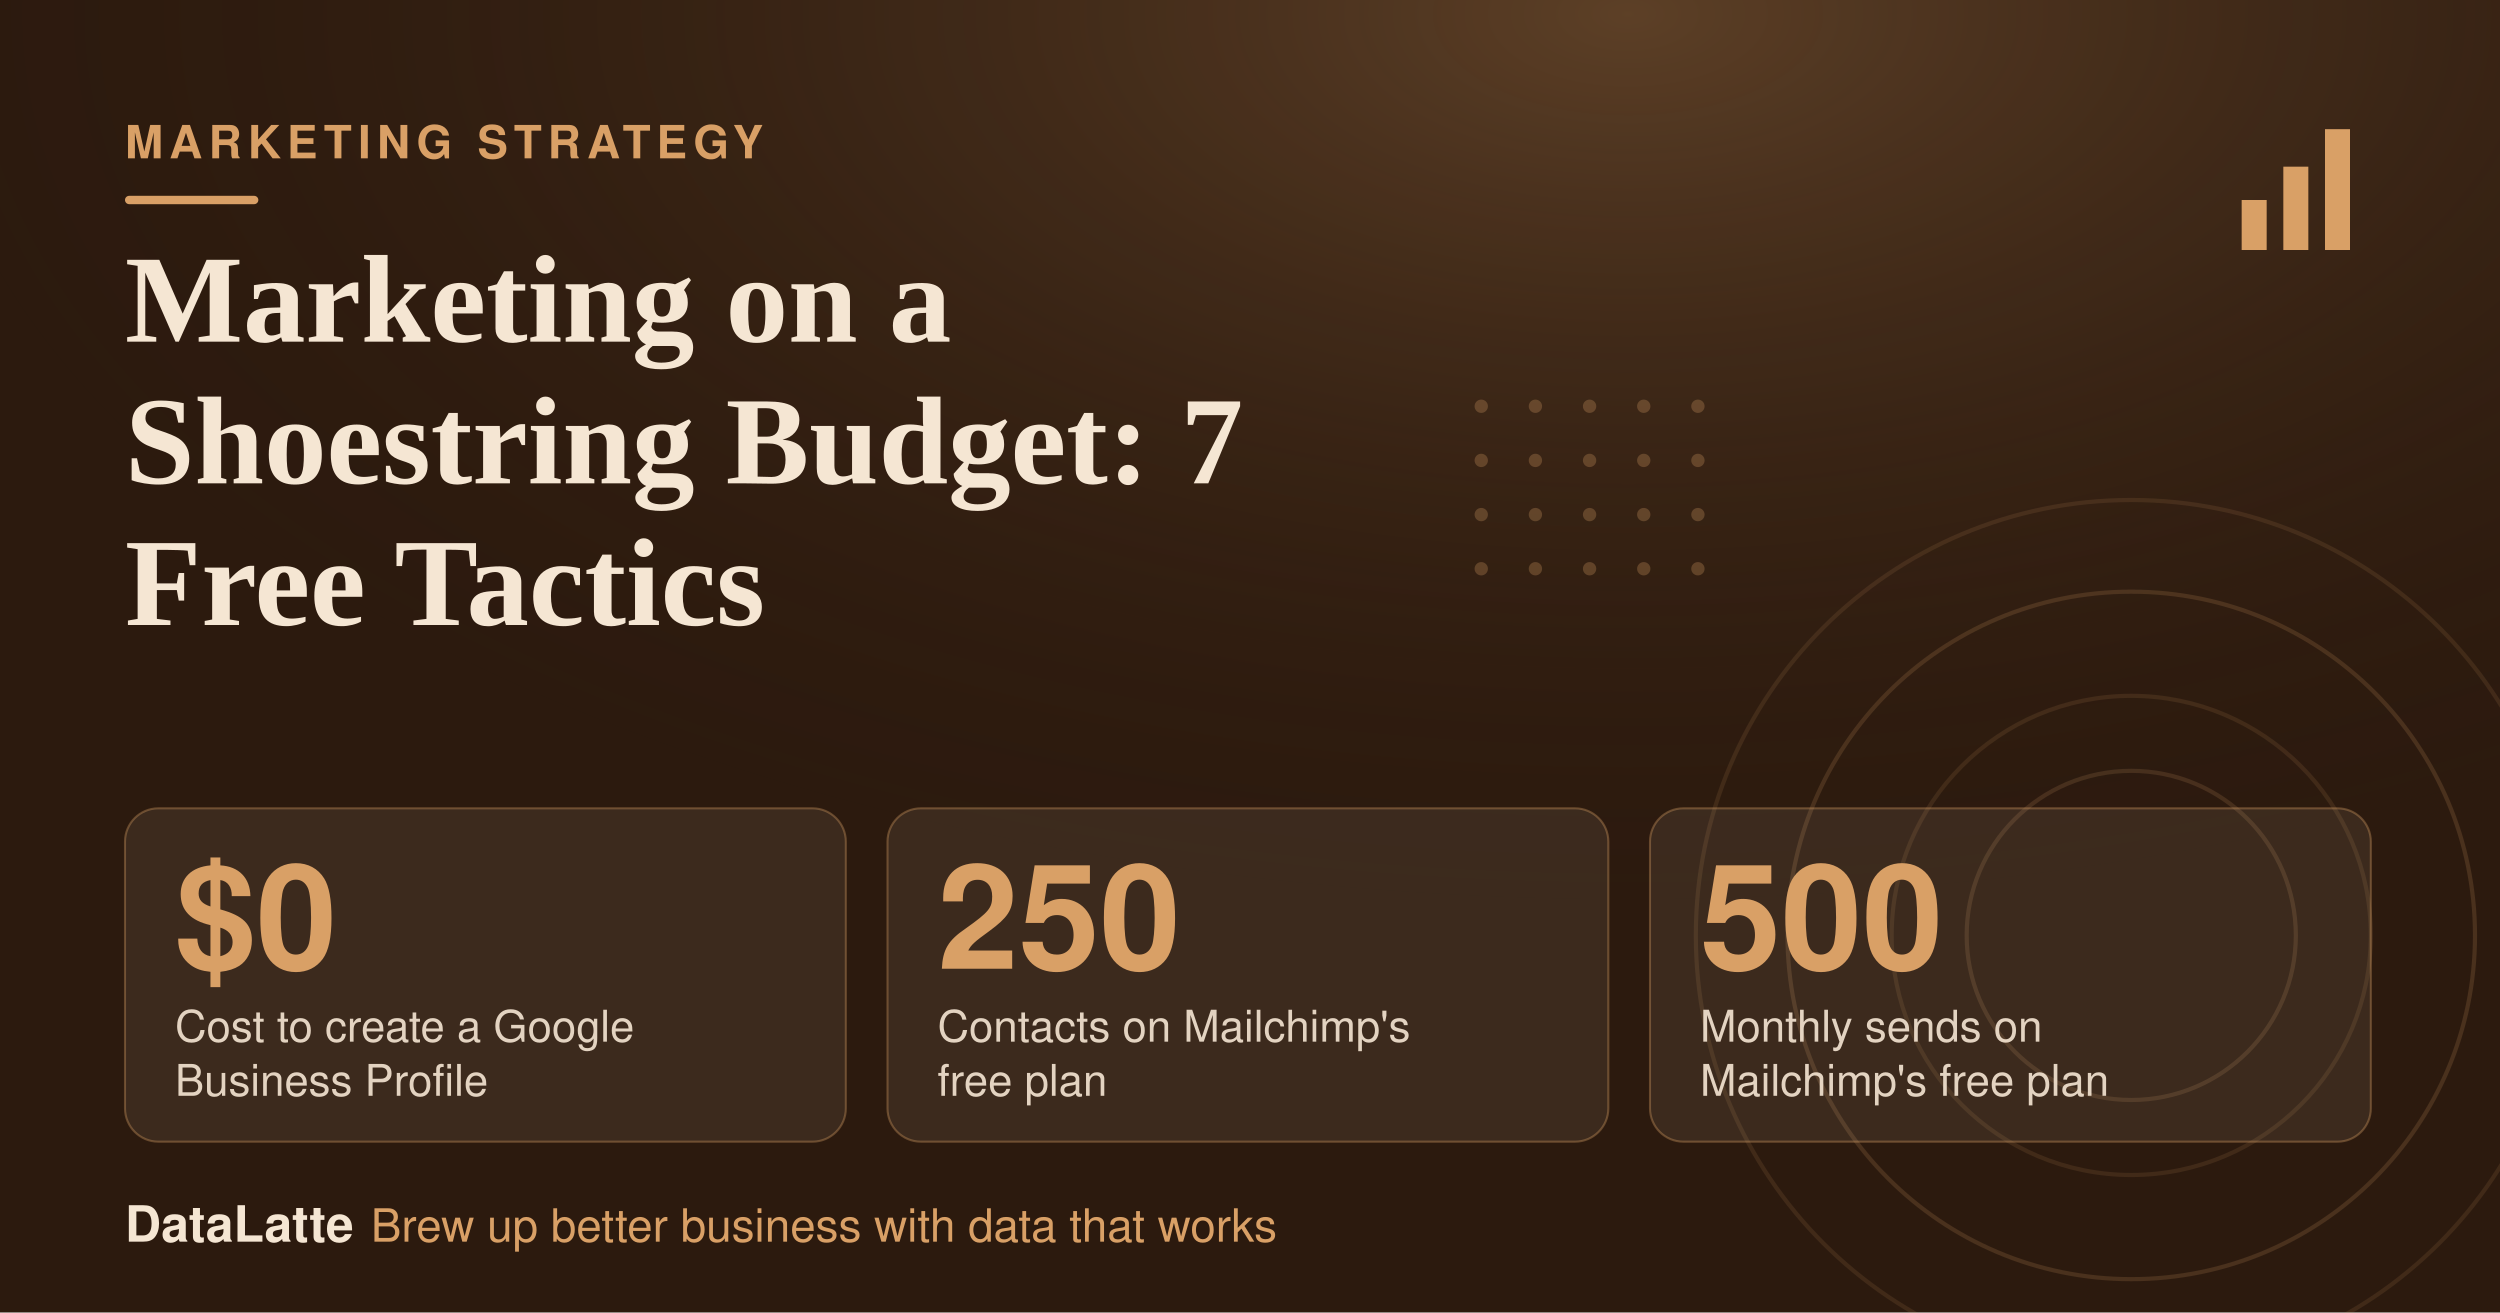
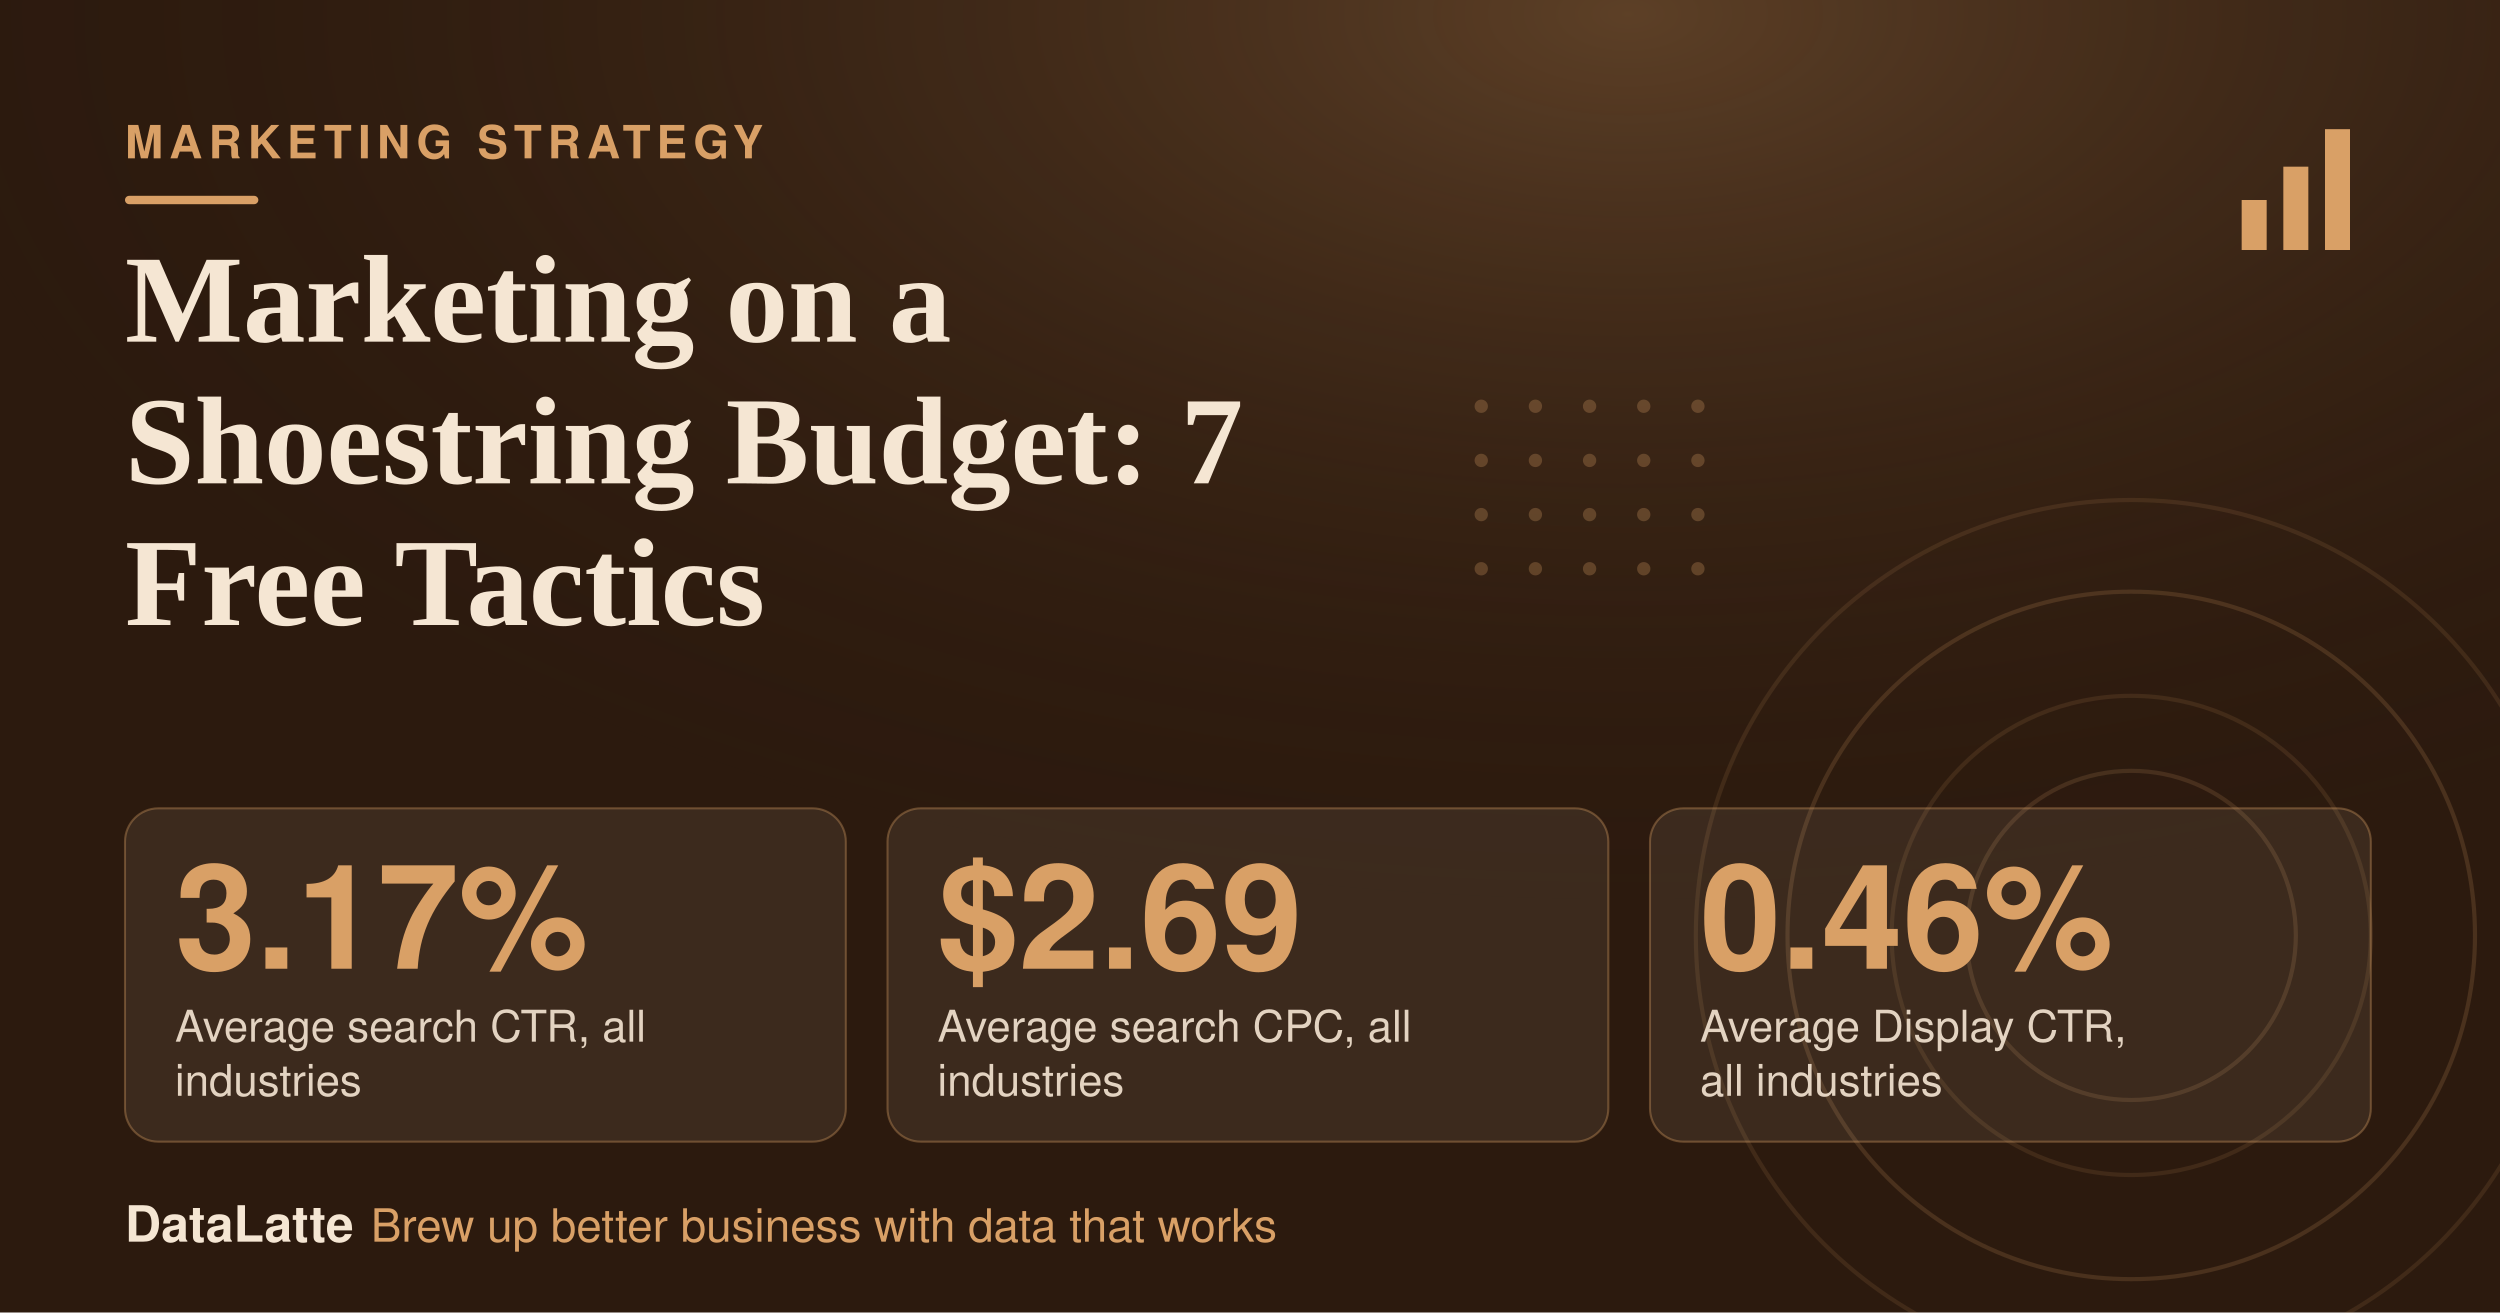
<svg xmlns="http://www.w3.org/2000/svg" width="1200" height="630" viewBox="0 0 1200 630" role="img" aria-label="Marketing on a Shoestring Budget: 7 Free Tactics">
  <defs>
    <radialGradient id="g" cx="65%" cy="1%" r="70%">
      <stop offset="0" stop-color="#d9a066" stop-opacity="0.28" />
      <stop offset="1" stop-color="#2c1a0e" stop-opacity="0" />
    </radialGradient>
  </defs>
  <rect width="1200" height="630" fill="#2c1a0e" />
  <rect width="1200" height="630" fill="url(#g)" />
  <circle cx="711" cy="195" r="3.2" fill="#d9a066" fill-opacity="0.28" />
  <circle cx="711" cy="221" r="3.2" fill="#d9a066" fill-opacity="0.28" />
  <circle cx="711" cy="247" r="3.2" fill="#d9a066" fill-opacity="0.28" />
  <circle cx="711" cy="273" r="3.2" fill="#d9a066" fill-opacity="0.28" />
  <circle cx="737" cy="195" r="3.2" fill="#d9a066" fill-opacity="0.28" />
  <circle cx="737" cy="221" r="3.2" fill="#d9a066" fill-opacity="0.28" />
  <circle cx="737" cy="247" r="3.2" fill="#d9a066" fill-opacity="0.28" />
  <circle cx="737" cy="273" r="3.2" fill="#d9a066" fill-opacity="0.28" />
  <circle cx="763" cy="195" r="3.2" fill="#d9a066" fill-opacity="0.28" />
  <circle cx="763" cy="221" r="3.2" fill="#d9a066" fill-opacity="0.28" />
  <circle cx="763" cy="247" r="3.2" fill="#d9a066" fill-opacity="0.28" />
  <circle cx="763" cy="273" r="3.2" fill="#d9a066" fill-opacity="0.28" />
  <circle cx="789" cy="195" r="3.2" fill="#d9a066" fill-opacity="0.28" />
  <circle cx="789" cy="221" r="3.2" fill="#d9a066" fill-opacity="0.28" />
  <circle cx="789" cy="247" r="3.2" fill="#d9a066" fill-opacity="0.28" />
  <circle cx="789" cy="273" r="3.2" fill="#d9a066" fill-opacity="0.28" />
  <circle cx="815" cy="195" r="3.2" fill="#d9a066" fill-opacity="0.28" />
  <circle cx="815" cy="221" r="3.2" fill="#d9a066" fill-opacity="0.28" />
  <circle cx="815" cy="247" r="3.2" fill="#d9a066" fill-opacity="0.28" />
  <circle cx="815" cy="273" r="3.2" fill="#d9a066" fill-opacity="0.28" />
  <circle cx="1023" cy="449" r="79" fill="none" stroke="#d9a066" stroke-opacity="0.16" stroke-width="2" />
  <circle cx="1023" cy="449" r="115" fill="none" stroke="#d9a066" stroke-opacity="0.12" stroke-width="2" />
  <circle cx="1023" cy="449" r="165" fill="none" stroke="#d9a066" stroke-opacity="0.17" stroke-width="2" />
  <circle cx="1023" cy="449" r="209" fill="none" stroke="#d9a066" stroke-opacity="0.12" stroke-width="2" />
  <g transform="translate(1076 62) scale(1.0)">
    <rect x="0" y="34" width="12" height="24" fill="#d9a066" />
    <rect x="20" y="18" width="12" height="40" fill="#d9a066" />
    <rect x="40" y="0" width="12" height="58" fill="#d9a066" />
  </g>
  <text x="60" y="76" font-family="Helvetica, Arial, sans-serif" font-size="22" font-weight="700" fill="#d9a066" letter-spacing="3">MARKETING STRATEGY</text>
  <rect x="60" y="94" width="64" height="4" rx="2" fill="#d9a066" />
  <text x="60" y="164" font-family="Georgia, 'Times New Roman', serif" font-size="60" font-weight="700" fill="#f5e6d3">Marketing on a</text>
  <text x="60" y="232" font-family="Georgia, 'Times New Roman', serif" font-size="60" font-weight="700" fill="#f5e6d3">Shoestring Budget: 7</text>
  <text x="60" y="300" font-family="Georgia, 'Times New Roman', serif" font-size="60" font-weight="700" fill="#f5e6d3">Free Tactics</text>
  <rect x="60" y="388" width="346" height="160" rx="16" fill="#f5e6d3" fill-opacity="0.08" stroke="#d9a066" stroke-opacity="0.35" />
-   <text x="84" y="465" font-family="Helvetica, Arial, sans-serif" font-size="70" font-weight="800" fill="#d9a066">$0</text>
-   <text x="84" y="500" font-family="Helvetica, Arial, sans-serif" font-size="21" fill="#f5e6d3" fill-opacity="0.9">Cost to create a Google</text>
-   <text x="84" y="526" font-family="Helvetica, Arial, sans-serif" font-size="21" fill="#f5e6d3" fill-opacity="0.9">Business Profile</text>
+   <text x="84" y="465" font-family="Helvetica, Arial, sans-serif" font-size="70" font-weight="800" fill="#d9a066">3.17%</text>
+   <text x="84" y="500" font-family="Helvetica, Arial, sans-serif" font-size="21" fill="#f5e6d3" fill-opacity="0.9">Average search CTR, all</text>
+   <text x="84" y="526" font-family="Helvetica, Arial, sans-serif" font-size="21" fill="#f5e6d3" fill-opacity="0.9">industries</text>
  <rect x="426" y="388" width="346" height="160" rx="16" fill="#f5e6d3" fill-opacity="0.08" stroke="#d9a066" stroke-opacity="0.35" />
-   <text x="450" y="465" font-family="Helvetica, Arial, sans-serif" font-size="70" font-weight="800" fill="#d9a066">250</text>
-   <text x="450" y="500" font-family="Helvetica, Arial, sans-serif" font-size="21" fill="#f5e6d3" fill-opacity="0.9">Contacts on Mailchimp's</text>
-   <text x="450" y="526" font-family="Helvetica, Arial, sans-serif" font-size="21" fill="#f5e6d3" fill-opacity="0.9">free plan</text>
+   <text x="450" y="465" font-family="Helvetica, Arial, sans-serif" font-size="70" font-weight="800" fill="#d9a066">$2.69</text>
+   <text x="450" y="500" font-family="Helvetica, Arial, sans-serif" font-size="21" fill="#f5e6d3" fill-opacity="0.9">Average search CPC, all</text>
+   <text x="450" y="526" font-family="Helvetica, Arial, sans-serif" font-size="21" fill="#f5e6d3" fill-opacity="0.9">industries</text>
  <rect x="792" y="388" width="346" height="160" rx="16" fill="#f5e6d3" fill-opacity="0.08" stroke="#d9a066" stroke-opacity="0.35" />
-   <text x="816" y="465" font-family="Helvetica, Arial, sans-serif" font-size="70" font-weight="800" fill="#d9a066">500</text>
-   <text x="816" y="500" font-family="Helvetica, Arial, sans-serif" font-size="21" fill="#f5e6d3" fill-opacity="0.9">Monthly sends on</text>
-   <text x="816" y="526" font-family="Helvetica, Arial, sans-serif" font-size="21" fill="#f5e6d3" fill-opacity="0.9">Mailchimp's free plan</text>
+   <text x="816" y="465" font-family="Helvetica, Arial, sans-serif" font-size="70" font-weight="800" fill="#d9a066">0.46%</text>
+   <text x="816" y="500" font-family="Helvetica, Arial, sans-serif" font-size="21" fill="#f5e6d3" fill-opacity="0.9">Average Display CTR,</text>
+   <text x="816" y="526" font-family="Helvetica, Arial, sans-serif" font-size="21" fill="#f5e6d3" fill-opacity="0.9">all industries</text>
  <text x="60" y="596" font-family="Helvetica, Arial, sans-serif" font-size="24" font-weight="700" fill="#f5e6d3">DataLatte</text>
  <text x="178" y="596" font-family="Helvetica, Arial, sans-serif" font-size="22" fill="#d9a066">Brew up better business with data that works</text>
</svg>
